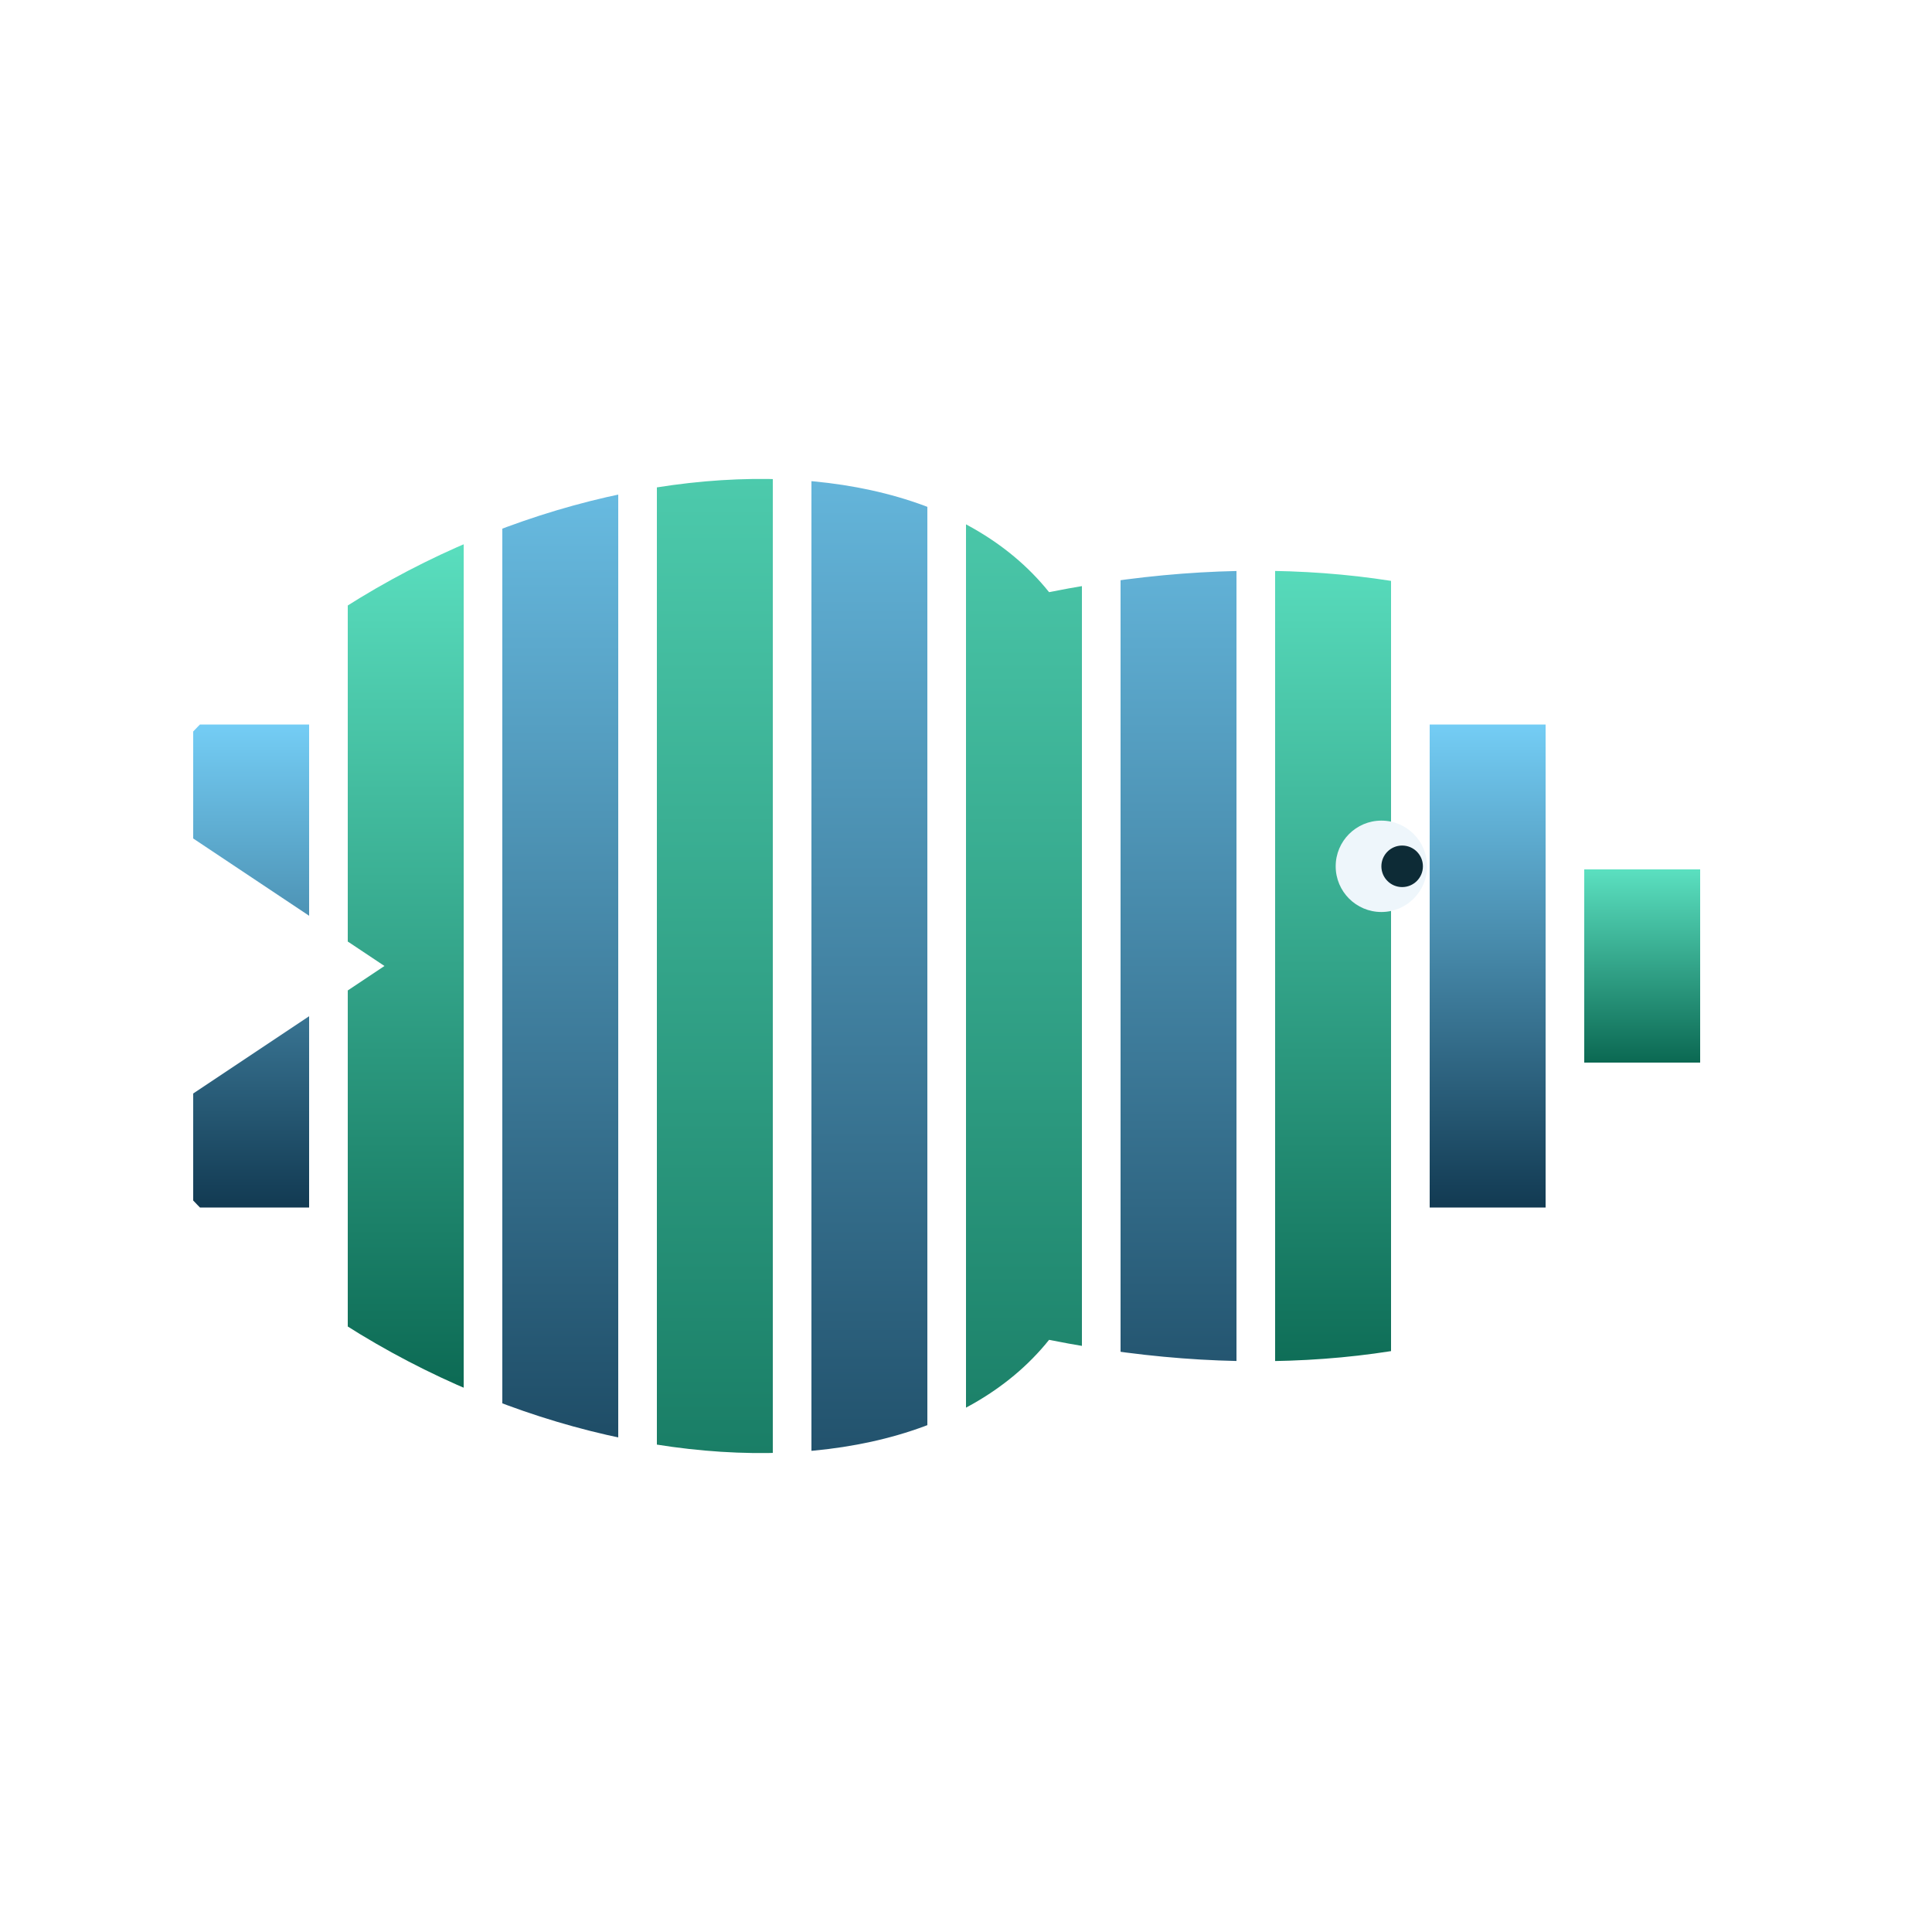
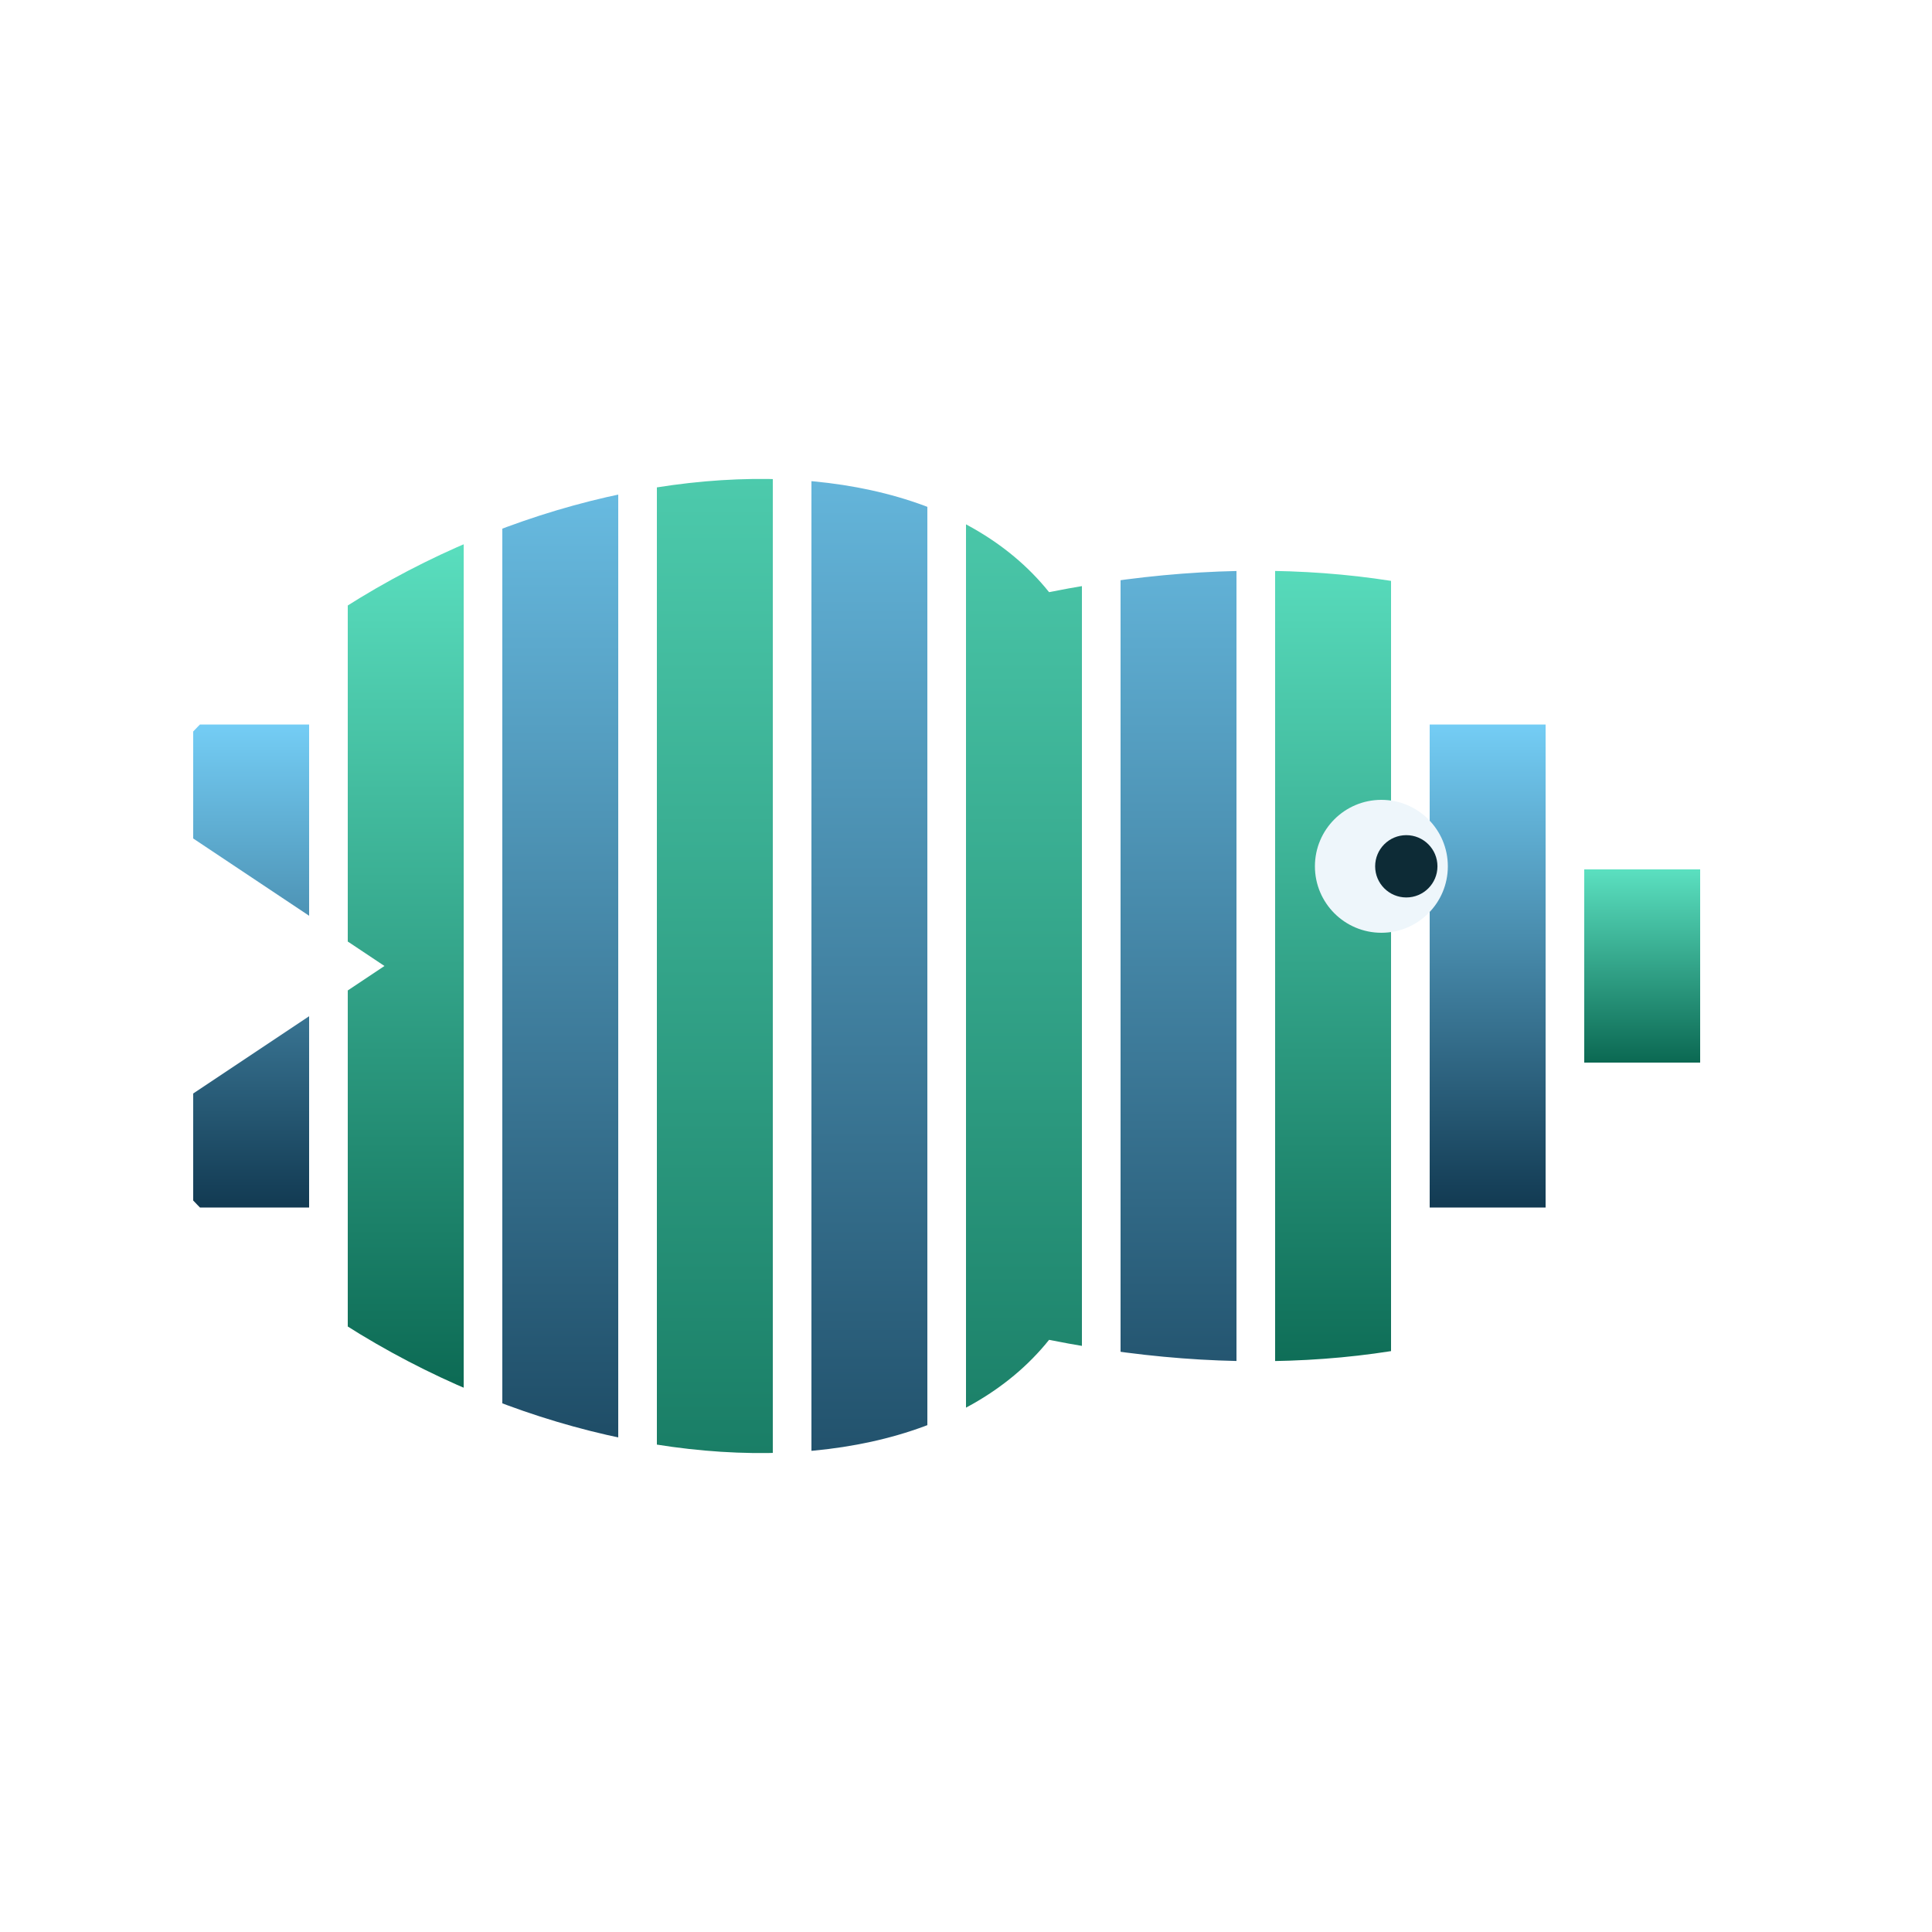
<svg xmlns="http://www.w3.org/2000/svg" viewBox="0 0 200 200">
  <defs>
    <linearGradient id="gradCurrent" x1="0" y1="0" x2="0" y2="1">
      <stop offset="0" stop-color="#74cdf5" />
      <stop offset="1" stop-color="#123a52" />
    </linearGradient>
    <linearGradient id="gradKelp" x1="0" y1="0" x2="0" y2="1">
      <stop offset="0" stop-color="#5be0c0" />
      <stop offset="1" stop-color="#0b6852" />
    </linearGradient>
    <clipPath id="fishClip" clipPathUnits="userSpaceOnUse">
      <path d="M20,0 C20,7 12,11 2,9 C-2,14 -14,12 -20,4 L-14,0 L-20,-4 C-14,-12 -2,-14 2,-9 C12,-11 20,-7 20,0 Z" transform="translate(100,100) scale(4.3)" />
    </clipPath>
  </defs>
  <g clip-path="url(#fishClip)">
    <rect x="20" y="75" width="12" height="50" fill="url(#gradCurrent)" />
    <rect x="36" y="55" width="12" height="90" fill="url(#gradKelp)" />
    <rect x="52" y="35" width="12" height="130" fill="url(#gradCurrent)" />
    <rect x="68" y="20" width="12" height="160" fill="url(#gradKelp)" />
    <rect x="84" y="25" width="12" height="150" fill="url(#gradCurrent)" />
    <rect x="100" y="20" width="12" height="160" fill="url(#gradKelp)" />
    <rect x="116" y="35" width="12" height="130" fill="url(#gradCurrent)" />
    <rect x="132" y="55" width="12" height="90" fill="url(#gradKelp)" />
    <rect x="148" y="75" width="12" height="50" fill="url(#gradCurrent)" />
    <rect x="164" y="90" width="12" height="20" fill="url(#gradKelp)" />
  </g>
  <g transform="translate(100,100) scale(4.3)">
-     <circle cx="10" cy="-2.4" r="1.1" fill="#eef6fb" />
-     <circle cx="10.5" cy="-2.4" r="0.5" fill="#0d2b36" />
+     <circle cx="10" cy="-2.4" r="1.6" fill="#eef6fb" />
+     <circle cx="10.6" cy="-2.4" r="0.75" fill="#0d2b36" />
  </g>
</svg>
